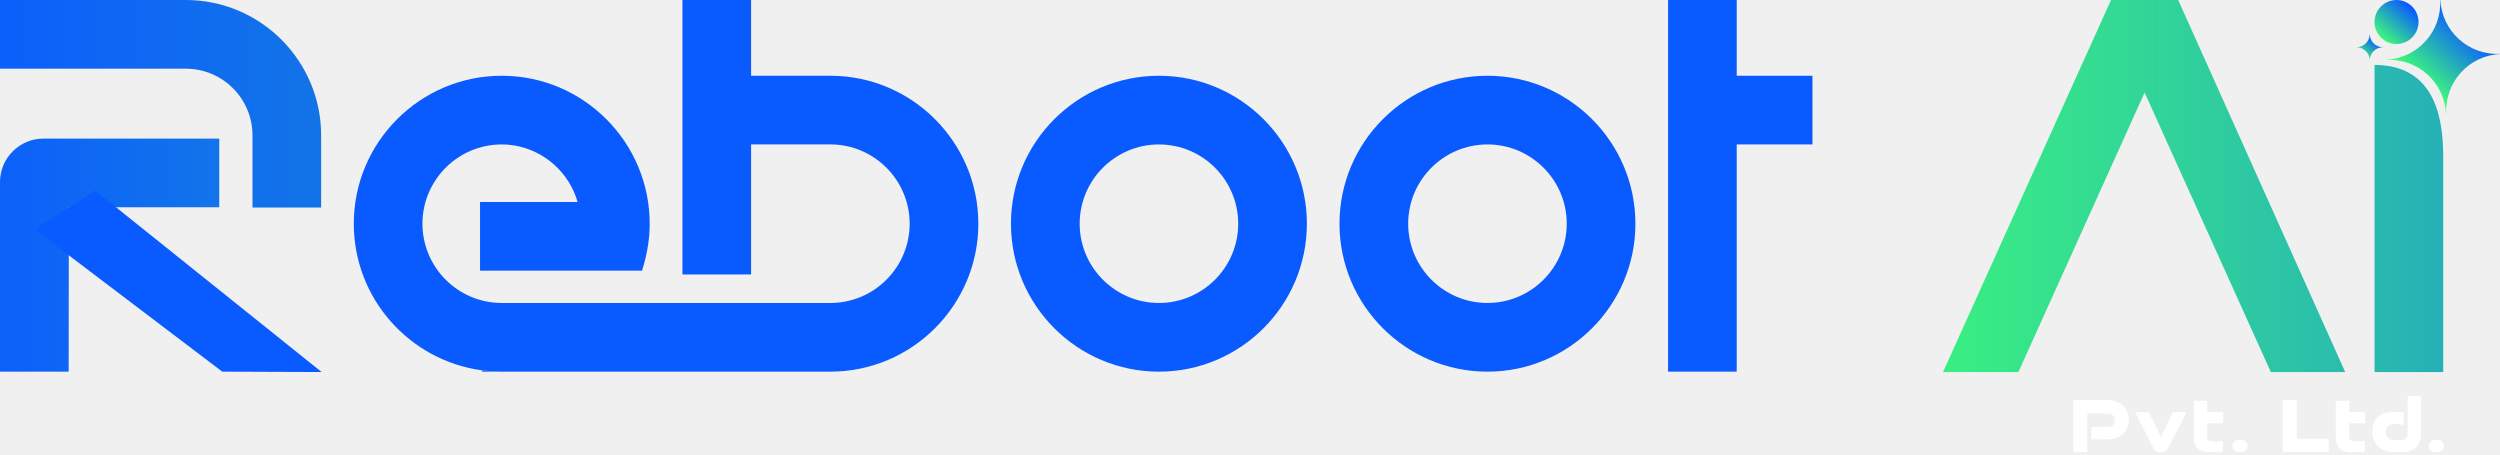
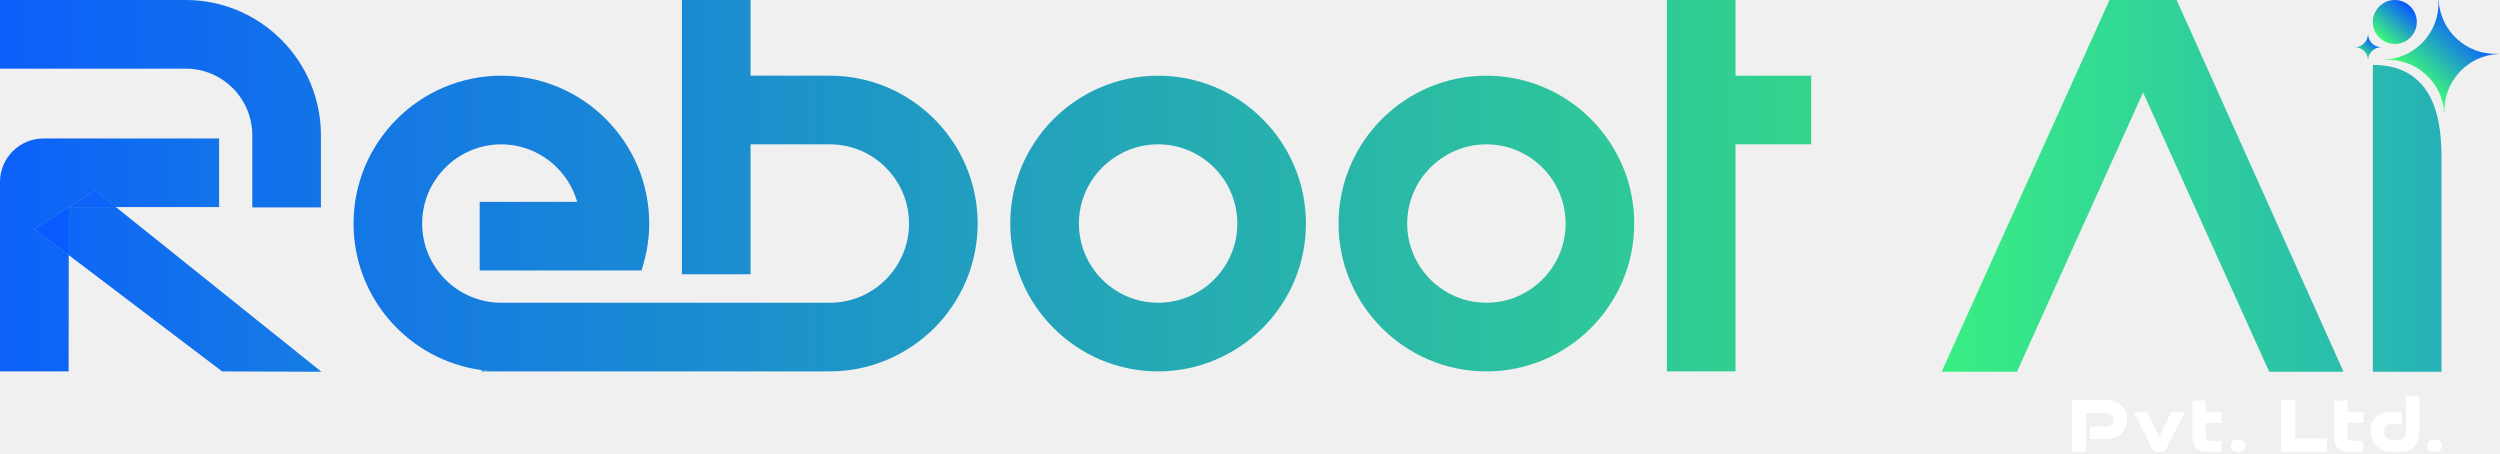
- <svg xmlns="http://www.w3.org/2000/svg" width="253" height="46" viewBox="0 0 253 46" fill="none">
-   <g id="Group 86">
-     <path id="Vector" d="M241.508 6.042V6.061H241.517C244.682 5.901 247.378 8.336 247.541 11.501H247.561C247.398 8.332 249.833 5.631 253 5.468V5.448C249.831 5.611 247.13 3.176 246.967 0.009H246.947C247.11 3.178 244.675 5.879 241.508 6.042Z" fill="url(#paint0_linear_427_30)" />
-     <path id="Vector_2" d="M238.473 4.778V4.782C239.214 4.782 239.814 5.384 239.814 6.125H239.818C239.818 5.384 240.418 4.782 241.161 4.782V4.778C240.42 4.778 239.818 4.178 239.818 3.435H239.814C239.814 4.176 239.214 4.778 238.471 4.778H238.473Z" fill="url(#paint1_linear_427_30)" />
-     <path id="Vector_3" d="M32.5 13.696V21.004H25.551V13.696C25.551 9.976 22.525 6.951 18.806 6.951H0V0H18.804C26.358 0 32.5 6.145 32.5 13.696Z" fill="url(#paint2_linear_427_30)" />
-     <path id="Vector_4" d="M22.188 14.024V20.973H6.967L6.949 37.612H0V18.419C0 16.002 1.978 14.024 4.395 14.024H22.188Z" fill="url(#paint3_linear_427_30)" />
-     <path id="Vector_5" d="M48.777 37.478V37.61H50.583C49.972 37.603 49.368 37.559 48.777 37.478Z" fill="url(#paint4_linear_427_30)" />
-     <path id="Vector_6" d="M99.008 22.639C99.008 30.894 92.29 37.61 84.035 37.61H50.583C49.972 37.603 49.368 37.559 48.777 37.478C41.461 36.498 35.803 30.217 35.803 22.639C35.803 14.384 42.52 7.666 50.777 7.666C59.034 7.666 65.748 14.384 65.748 22.639C65.748 22.74 65.748 22.841 65.743 22.942C65.743 22.997 65.741 23.054 65.739 23.109C65.735 23.305 65.724 23.498 65.71 23.692C65.702 23.817 65.691 23.944 65.677 24.072C65.587 24.955 65.418 25.843 65.168 26.722L65.009 27.285C64.998 27.32 64.987 27.355 64.974 27.39H48.579V20.441H58.453C57.601 17.465 55.078 15.222 52.054 14.723H52.049C51.849 14.688 51.645 14.663 51.44 14.646C51.357 14.637 51.273 14.633 51.188 14.628C51.148 14.626 51.106 14.624 51.065 14.624C50.97 14.619 50.873 14.617 50.777 14.617C46.353 14.617 42.753 18.215 42.753 22.639C42.753 27.063 46.353 30.661 50.777 30.661H84.035C88.457 30.661 92.057 27.061 92.057 22.639C92.057 18.217 88.457 14.615 84.035 14.615H76.011V27.773H69.062V0H76.011V7.666H84.035C92.29 7.666 99.008 14.382 99.008 22.639Z" fill="url(#paint5_linear_427_30)" />
-     <path id="Vector_7" d="M132.256 22.639C132.256 30.894 125.54 37.612 117.283 37.612C109.026 37.612 102.309 30.896 102.309 22.639C102.309 14.382 109.026 7.666 117.283 7.666C125.54 7.666 132.256 14.382 132.256 22.639ZM125.307 22.639C125.307 18.215 121.707 14.617 117.285 14.617C112.863 14.617 109.263 18.217 109.263 22.639C109.263 27.061 112.863 30.661 117.285 30.661C121.707 30.661 125.307 27.061 125.307 22.639Z" fill="url(#paint6_linear_427_30)" />
-     <path id="Vector_8" d="M50.948 37.61C50.891 37.612 50.834 37.612 50.777 37.612C50.713 37.612 50.647 37.612 50.583 37.61H50.948Z" fill="url(#paint7_linear_427_30)" />
-     <path id="Vector_9" d="M165.503 22.639C165.503 30.894 158.787 37.612 150.53 37.612C142.273 37.612 135.557 30.896 135.557 22.639C135.557 14.382 142.273 7.666 150.53 7.666C158.787 7.666 165.503 14.382 165.503 22.639ZM158.554 22.639C158.554 18.215 154.954 14.617 150.53 14.617C146.106 14.617 142.508 18.217 142.508 22.639C142.508 27.061 146.108 30.661 150.53 30.661C154.952 30.661 158.554 27.061 158.554 22.639Z" fill="url(#paint8_linear_427_30)" />
-     <path id="Vector_10" d="M183.422 7.666V14.615H175.756V37.61H168.807V0H175.756V7.666H183.422Z" fill="url(#paint9_linear_427_30)" />
-     <path id="Vector_11" d="M237.337 37.65H229.807L217.034 9.365L204.263 37.65H196.634L213.634 0H220.432L237.334 37.65H237.337Z" fill="url(#paint10_linear_427_30)" />
-     <path id="Vector_12" d="M240.304 6.571V37.65H247.255C247.255 37.65 247.255 19.065 247.255 16.149C247.255 13.233 247.077 6.571 240.304 6.571Z" fill="url(#paint11_linear_427_30)" />
-     <path id="Vector_13" d="M9.644 19.296L32.551 37.65L22.494 37.612L3.49 23.204L9.644 19.296Z" fill="url(#paint12_linear_427_30)" />
-     <path id="Vector_14" d="M242.528 4.453C243.757 4.453 244.754 3.456 244.754 2.226C244.754 0.997 243.757 0 242.528 0C241.298 0 240.301 0.997 240.301 2.226C240.301 3.456 241.298 4.453 242.528 4.453Z" fill="url(#paint13_linear_427_30)" />
-     <g id="Group">
-       <path id="Vector_15" d="M211.643 44.456V43.199H213.355C213.737 43.199 214.021 42.924 214.021 42.526C214.021 42.129 213.737 41.845 213.355 41.845H211.236V45.764H209.825V40.489H213.331C214.557 40.489 215.432 41.293 215.432 42.478C215.432 43.663 214.555 44.458 213.331 44.458H211.643V44.456Z" fill="white" />
-       <path id="Vector_16" d="M218.443 45.764C218.24 45.764 218.087 45.658 217.979 45.462L216.08 41.713H217.46L218.678 44.221L219.887 41.713H221.273L219.359 45.462C219.262 45.658 219.106 45.764 218.913 45.764H218.443Z" fill="white" />
-       <path id="Vector_17" d="M223.504 45.764C222.53 45.764 222.027 45.221 222.027 44.278V40.562H223.374V41.713H224.996V42.834H223.374V44.172C223.374 44.489 223.528 44.652 223.853 44.652H224.957V45.764H223.504Z" fill="white" />
-       <path id="Vector_18" d="M226.587 45.764C226.198 45.764 225.922 45.52 225.922 45.139C225.922 44.759 226.198 44.522 226.587 44.522H226.774C227.157 44.522 227.44 44.766 227.44 45.139C227.44 45.513 227.157 45.764 226.774 45.764H226.587Z" fill="white" />
-       <path id="Vector_19" d="M231.012 45.764V40.489H232.44V44.401H235.653V45.764H231.012Z" fill="white" />
-       <path id="Vector_20" d="M237.86 45.764C236.886 45.764 236.383 45.221 236.383 44.278V40.562H237.73V41.713H239.352V42.834H237.73V44.172C237.73 44.489 237.884 44.652 238.209 44.652H239.312V45.764H237.86Z" fill="white" />
-       <path id="Vector_21" d="M242.266 45.764C241.009 45.764 240.09 45.001 240.09 43.654C240.09 42.445 240.829 41.674 242.273 41.674C242.622 41.674 242.978 41.713 243.255 41.788V43.014C242.98 42.948 242.671 42.9 242.42 42.9C241.802 42.9 241.446 43.102 241.446 43.696C241.446 44.256 241.787 44.531 242.266 44.531H242.947C243.409 44.531 243.653 44.287 243.653 43.832V40.074H245.009V43.832C245.009 45.065 244.319 45.764 242.98 45.764H242.266Z" fill="white" />
-       <path id="Vector_22" d="M246.468 45.764C246.079 45.764 245.802 45.52 245.802 45.139C245.802 44.759 246.079 44.522 246.468 44.522H246.655C247.038 44.522 247.321 44.766 247.321 45.139C247.321 45.513 247.038 45.764 246.655 45.764H246.468Z" fill="white" />
-     </g>
-   </g>
+ <svg xmlns="http://www.w3.org/2000/svg" width="1152" height="209" viewBox="0 0 1152 209" fill="none">
+   <path d="M1123.73 0.04H1123.64C1124.38 14.46 1113.3 26.75 1098.89 27.49V27.58H1098.93C1113.33 26.85 1125.6 37.93 1126.34 52.33H1126.43C1125.69 37.91 1136.77 25.62 1151.18 24.88V24.79C1136.76 25.53 1124.47 14.45 1123.73 0.04Z" fill="url(#paint0_linear_482_58)" />
+   <path d="M1097.31 21.76V21.74C1093.94 21.74 1091.2 19.01 1091.2 15.63H1091.18C1091.18 19 1088.45 21.74 1085.07 21.74H1085.08V21.76C1088.45 21.76 1091.18 24.5 1091.18 27.87H1091.2C1091.2 24.5 1093.93 21.76 1097.31 21.76Z" fill="url(#paint1_linear_482_58)" />
+   <path d="M116.26 62.32V95.57H147.88V62.32C147.88 27.96 119.93 0 85.56 0H0V31.63H85.57C102.49 31.63 116.26 45.39 116.26 62.32Z" fill="url(#paint2_linear_482_58)" />
+   <path d="M31.7 95.53V95.43H31.86L43.88 87.8L53.4 95.43H100.96V63.81H20C9 63.81 0 72.81 0 83.81V171.14H31.62L31.68 117.56L15.88 105.58L31.7 95.53Z" fill="url(#paint3_linear_482_58)" />
+   <path d="M221.94 170.53V171.13H230.16C229.46 171.13 228.77 171.1 228.08 171.08C226.01 170.99 223.96 170.81 221.94 170.53Z" fill="url(#paint4_linear_482_58)" />
+   <path d="M382.37 34.88H345.86V0H314.24V126.37H345.86V66.5H382.37C402.49 66.5 418.87 82.89 418.87 103.01C418.87 123.13 402.49 139.51 382.37 139.51H231.04C210.91 139.51 194.53 123.14 194.53 103.01C194.53 82.88 210.91 66.51 231.04 66.51C231.48 66.51 231.92 66.52 232.35 66.54C232.54 66.54 232.73 66.55 232.91 66.56C233.3 66.58 233.68 66.6 234.06 66.64C234.99 66.72 235.92 66.83 236.83 66.99H236.85C250.61 69.26 262.09 79.47 265.97 93.01H221.04V124.63H295.64C295.7 124.47 295.75 124.31 295.8 124.15L296.52 121.59C297.66 117.59 298.43 113.55 298.84 109.53C298.9 108.95 298.95 108.37 298.99 107.8C299.05 106.92 299.1 106.04 299.12 105.15C299.13 104.9 299.14 104.64 299.14 104.39C299.16 103.93 299.16 103.47 299.16 103.01C299.16 65.45 268.61 34.88 231.04 34.88C193.47 34.88 162.91 65.45 162.91 103.01C162.91 137.49 188.65 166.07 221.94 170.53C223.96 170.81 226.01 170.99 228.08 171.08C228.77 171.11 229.46 171.13 230.16 171.13H382.37C419.93 171.13 450.5 140.57 450.5 103.01C450.5 65.45 419.93 34.88 382.37 34.88Z" fill="url(#paint5_linear_482_58)" />
+   <path d="M230.16 171.13C229.46 171.13 228.77 171.1 228.08 171.08C228.77 171.11 229.46 171.13 230.16 171.13Z" fill="url(#paint6_linear_482_58)" />
+   <path d="M230.16 171.13C229.46 171.13 228.77 171.1 228.08 171.08C228.77 171.11 229.46 171.13 230.16 171.13Z" fill="url(#paint7_linear_482_58)" />
+   <path d="M533.65 34.88C496.08 34.88 465.52 65.44 465.52 103.01C465.52 140.58 496.08 171.14 533.65 171.14C571.22 171.14 601.78 140.57 601.78 103.01C601.78 65.45 571.22 34.88 533.65 34.88ZM533.66 139.51C513.54 139.51 497.16 123.13 497.16 103.01C497.16 82.89 513.54 66.51 533.66 66.51C553.78 66.51 570.16 82.88 570.16 103.01C570.16 123.14 553.78 139.51 533.66 139.51Z" fill="url(#paint8_linear_482_58)" />
+   <path d="M684.93 34.88C647.36 34.88 616.8 65.44 616.8 103.01C616.8 140.58 647.36 171.14 684.93 171.14C722.5 171.14 753.06 140.57 753.06 103.01C753.06 65.45 722.5 34.88 684.93 34.88ZM684.93 139.51C664.81 139.51 648.43 123.13 648.43 103.01C648.43 82.89 664.8 66.51 684.93 66.51C705.06 66.51 721.44 82.88 721.44 103.01C721.44 123.14 705.05 139.51 684.93 139.51Z" fill="url(#paint9_linear_482_58)" />
+   <path d="M799.71 0H768.09V171.13H799.71V66.5H834.59V34.88H799.71V0Z" fill="url(#paint10_linear_482_58)" />
+   <path d="M1002.99 0H972.06L894.71 171.31H929.42L987.53 42.61L1045.65 171.31H1079.9L1002.99 0Z" fill="url(#paint11_linear_482_58)" />
+   <path d="M1093.41 171.31H1125.04V73.48C1125.04 60.21 1124.23 29.9 1093.41 29.9V171.31Z" fill="url(#paint12_linear_482_58)" />
+   <path d="M31.86 95.43L31.7 95.53L31.68 117.56L102.35 171.14L148.11 171.31L53.4 95.43H31.86Z" fill="url(#paint13_linear_482_58)" />
+   <path d="M31.86 95.43H53.4L43.88 87.8L31.86 95.43Z" fill="url(#paint14_linear_482_58)" />
+   <path d="M31.86 95.43H53.4L43.88 87.8L31.86 95.43Z" fill="url(#paint15_linear_482_58)" />
+   <path d="M15.88 105.58L31.68 117.56L31.7 95.53L15.88 105.58Z" fill="url(#paint16_linear_482_58)" />
+   <path d="M15.88 105.58L31.68 117.56L31.7 95.53L15.88 105.58Z" fill="url(#paint17_linear_482_58)" />
+   <path d="M1103.53 20.26C1109.12 20.26 1113.66 15.725 1113.66 10.13C1113.66 4.535 1109.12 0 1103.53 0C1097.94 0 1093.4 4.535 1093.4 10.13C1093.4 15.725 1097.94 20.26 1103.53 20.26Z" fill="url(#paint18_linear_482_58)" />
+   <path d="M970.68 184.23H954.73V208.23H961.15V190.4H970.79C972.53 190.4 973.82 191.69 973.82 193.5C973.82 195.31 972.53 196.56 970.79 196.56H963V202.28L970.68 202.29C976.25 202.29 980.24 198.67 980.24 193.28C980.24 187.89 976.26 184.23 970.68 184.23Z" fill="white" />
+   <path d="M995.01 201.21L989.47 189.8H983.19L991.83 206.86C992.32 207.75 993.02 208.23 993.94 208.23H996.08C996.96 208.23 997.67 207.75 998.11 206.86L1006.82 189.8H1000.51L995.01 201.21Z" fill="white" />
+   <path d="M1016.38 184.56H1010.25V201.47C1010.25 205.76 1012.54 208.23 1016.97 208.23H1023.58V203.17H1018.56C1017.08 203.17 1016.38 202.43 1016.38 200.99V194.9H1023.76V189.8H1016.38V184.56Z" fill="white" />
+   <path d="M1031.85 202.58H1031C1029.23 202.58 1027.97 203.66 1027.97 205.39C1027.97 207.12 1029.23 208.23 1031 208.23H1031.85C1033.59 208.23 1034.88 207.09 1034.88 205.39C1034.88 203.69 1033.59 202.58 1031.85 202.58Z" fill="white" />
+   <path d="M1057.63 184.23H1051.13V208.23H1072.25V202.03H1057.63V184.23Z" fill="white" />
+   <path d="M1081.7 184.56H1075.57V201.47C1075.57 205.76 1077.86 208.23 1082.29 208.23H1088.9V203.17H1083.88C1082.4 203.17 1081.7 202.43 1081.7 200.99V194.9H1089.08V189.8H1081.7V184.56Z" fill="white" />
+   <path d="M1108.65 199.44C1108.65 201.51 1107.54 202.62 1105.44 202.62H1102.34C1100.16 202.62 1098.61 201.37 1098.61 198.82C1098.61 196.12 1100.23 195.2 1103.04 195.2C1104.18 195.2 1105.59 195.42 1106.84 195.72V190.14C1105.58 189.8 1103.96 189.62 1102.37 189.62C1095.8 189.62 1092.44 193.13 1092.44 198.63C1092.44 204.76 1096.62 208.23 1102.34 208.23H1105.59C1111.68 208.23 1114.82 205.05 1114.82 199.44V182.34H1108.65V199.44Z" fill="white" />
+   <path d="M1122.31 202.58H1121.46C1119.69 202.58 1118.43 203.66 1118.43 205.39C1118.43 207.12 1119.69 208.23 1121.46 208.23H1122.31C1124.05 208.23 1125.34 207.09 1125.34 205.39C1125.34 203.69 1124.05 202.58 1122.31 202.58Z" fill="white" />
  <defs>
-     <linearGradient id="paint0_linear_427_30" x1="244.769" y1="8.433" x2="250.044" y2="2.743" gradientUnits="userSpaceOnUse">
+     <linearGradient id="paint0_linear_482_58" x1="1113.74" y1="38.37" x2="1137.74" y2="12.48" gradientUnits="userSpaceOnUse">
      <stop stop-color="#3FFF74" />
      <stop offset="1" stop-color="#0A5BFF" />
    </linearGradient>
-     <linearGradient id="paint1_linear_427_30" x1="239.033" y1="5.833" x2="240.374" y2="4.028" gradientUnits="userSpaceOnUse">
+     <linearGradient id="paint1_linear_482_58" x1="1087.63" y1="26.54" x2="1093.73" y2="18.33" gradientUnits="userSpaceOnUse">
      <stop stop-color="#3FFF74" />
      <stop offset="1" stop-color="#0A5BFF" />
    </linearGradient>
-     <linearGradient id="paint2_linear_427_30" x1="-6.431" y1="10.501" x2="315.339" y2="10.501" gradientUnits="userSpaceOnUse">
+     <linearGradient id="paint2_linear_482_58" x1="-29.26" y1="47.79" x2="1434.83" y2="47.79" gradientUnits="userSpaceOnUse">
      <stop stop-color="#0A5BFF" />
      <stop offset="0.59" stop-color="#33D48D" />
      <stop offset="1" stop-color="#0A5BFF" />
    </linearGradient>
-     <linearGradient id="paint3_linear_427_30" x1="-6.431" y1="25.817" x2="315.339" y2="25.817" gradientUnits="userSpaceOnUse">
+     <linearGradient id="paint3_linear_482_58" x1="-29.26" y1="117.48" x2="1434.83" y2="117.48" gradientUnits="userSpaceOnUse">
      <stop stop-color="#0A5BFF" />
      <stop offset="0.59" stop-color="#3FFF74" />
      <stop offset="1" stop-color="#0A5BFF" />
    </linearGradient>
-     <linearGradient id="paint4_linear_427_30" x1="-2.29131e-05" y1="37.544" x2="0.22" y2="37.544" gradientUnits="userSpaceOnUse">
+     <linearGradient id="paint4_linear_482_58" x1="-29.26" y1="170.83" x2="1434.83" y2="170.83" gradientUnits="userSpaceOnUse">
      <stop stop-color="#0A5BFF" />
      <stop offset="0.59" stop-color="#33D48D" />
      <stop offset="1" stop-color="#0A5BFF" />
    </linearGradient>
-     <linearGradient id="paint5_linear_427_30" x1="6.07975e-06" y1="18.806" x2="0.22" y2="18.806" gradientUnits="userSpaceOnUse">
+     <linearGradient id="paint5_linear_482_58" x1="-29.26" y1="85.57" x2="1434.83" y2="85.57" gradientUnits="userSpaceOnUse">
      <stop stop-color="#0A5BFF" />
      <stop offset="0.59" stop-color="#33D48D" />
      <stop offset="1" stop-color="#0A5BFF" />
    </linearGradient>
-     <linearGradient id="paint6_linear_427_30" x1="-6.66291e-07" y1="22.639" x2="0.22" y2="22.639" gradientUnits="userSpaceOnUse">
+     <linearGradient id="paint6_linear_482_58" x1="-0" y1="171.1" x2="1" y2="171.1" gradientUnits="userSpaceOnUse">
      <stop stop-color="#0A5BFF" />
      <stop offset="0.59" stop-color="#33D48D" />
      <stop offset="1" stop-color="#0A5BFF" />
    </linearGradient>
-     <linearGradient id="paint7_linear_427_30" x1="-9.46271e-05" y1="37.612" x2="0.22" y2="37.612" gradientUnits="userSpaceOnUse">
+     <linearGradient id="paint7_linear_482_58" x1="-0" y1="171.1" x2="1" y2="171.1" gradientUnits="userSpaceOnUse">
      <stop stop-color="#0A5BFF" />
      <stop offset="0.59" stop-color="#33D48D" />
      <stop offset="1" stop-color="#0A5BFF" />
    </linearGradient>
-     <linearGradient id="paint8_linear_427_30" x1="-3.28091e-05" y1="22.639" x2="0.22" y2="22.639" gradientUnits="userSpaceOnUse">
+     <linearGradient id="paint8_linear_482_58" x1="-29.26" y1="103.01" x2="1434.83" y2="103.01" gradientUnits="userSpaceOnUse">
      <stop stop-color="#0A5BFF" />
      <stop offset="0.59" stop-color="#33D48D" />
      <stop offset="1" stop-color="#0A5BFF" />
    </linearGradient>
-     <linearGradient id="paint9_linear_427_30" x1="-3.33067e-06" y1="18.806" x2="0.22" y2="18.806" gradientUnits="userSpaceOnUse">
+     <linearGradient id="paint9_linear_482_58" x1="-29.26" y1="103.01" x2="1434.83" y2="103.01" gradientUnits="userSpaceOnUse">
      <stop stop-color="#0A5BFF" />
      <stop offset="0.59" stop-color="#33D48D" />
      <stop offset="1" stop-color="#0A5BFF" />
    </linearGradient>
-     <linearGradient id="paint10_linear_427_30" x1="-8.765" y1="18.826" x2="316.858" y2="18.826" gradientUnits="userSpaceOnUse">
+     <linearGradient id="paint10_linear_482_58" x1="-29.26" y1="85.57" x2="1434.83" y2="85.57" gradientUnits="userSpaceOnUse">
+       <stop stop-color="#0A5BFF" />
+       <stop offset="0.59" stop-color="#33D48D" />
+       <stop offset="1" stop-color="#0A5BFF" />
+     </linearGradient>
+     <linearGradient id="paint11_linear_482_58" x1="-39.88" y1="85.66" x2="1441.64" y2="85.66" gradientUnits="userSpaceOnUse">
      <stop stop-color="#0A5BFF" />
      <stop offset="0.59" stop-color="#3FFF74" />
      <stop offset="1" stop-color="#0A5BFF" />
    </linearGradient>
-     <linearGradient id="paint11_linear_427_30" x1="-8.765" y1="22.109" x2="316.844" y2="22.109" gradientUnits="userSpaceOnUse">
+     <linearGradient id="paint12_linear_482_58" x1="-39.88" y1="100.61" x2="1441.68" y2="100.61" gradientUnits="userSpaceOnUse">
      <stop stop-color="#0A5BFF" />
      <stop offset="0.59" stop-color="#3FFF74" />
      <stop offset="1" stop-color="#0A5BFF" />
    </linearGradient>
-     <linearGradient id="paint12_linear_427_30" x1="3.23795e-05" y1="28.472" x2="0.22" y2="28.472" gradientUnits="userSpaceOnUse">
+     <linearGradient id="paint13_linear_482_58" x1="-29.26" y1="133.37" x2="1434.83" y2="133.37" gradientUnits="userSpaceOnUse">
      <stop stop-color="#0A5BFF" />
      <stop offset="0.59" stop-color="#3FFF74" />
      <stop offset="1" stop-color="#0A5BFF" />
    </linearGradient>
-     <linearGradient id="paint13_linear_427_30" x1="240.939" y1="4.015" x2="243.899" y2="0.683" gradientUnits="userSpaceOnUse">
+     <linearGradient id="paint14_linear_482_58" x1="-1.58202e-05" y1="91.62" x2="1434.83" y2="91.62" gradientUnits="userSpaceOnUse">
+       <stop stop-color="#0A5BFF" />
+       <stop offset="0.59" stop-color="#3FFF74" />
+       <stop offset="1" stop-color="#0A5BFF" />
+     </linearGradient>
+     <linearGradient id="paint15_linear_482_58" x1="-1.58202e-05" y1="91.62" x2="1434.83" y2="91.62" gradientUnits="userSpaceOnUse">
+       <stop stop-color="#0A5BFF" />
+       <stop offset="0.59" stop-color="#3FFF74" />
+       <stop offset="1" stop-color="#0A5BFF" />
+     </linearGradient>
+     <linearGradient id="paint16_linear_482_58" x1="3.81108e-06" y1="106.55" x2="1" y2="106.55" gradientUnits="userSpaceOnUse">
+       <stop stop-color="#0A5BFF" />
+       <stop offset="0.59" stop-color="#3FFF74" />
+       <stop offset="1" stop-color="#0A5BFF" />
+     </linearGradient>
+     <linearGradient id="paint17_linear_482_58" x1="3.81108e-06" y1="106.55" x2="1" y2="106.55" gradientUnits="userSpaceOnUse">
+       <stop stop-color="#0A5BFF" />
+       <stop offset="0.59" stop-color="#3FFF74" />
+       <stop offset="1" stop-color="#0A5BFF" />
+     </linearGradient>
+     <linearGradient id="paint18_linear_482_58" x1="1096.3" y1="18.27" x2="1109.76" y2="3.12" gradientUnits="userSpaceOnUse">
      <stop stop-color="#3FFF74" />
      <stop offset="1" stop-color="#0A5BFF" />
    </linearGradient>
  </defs>
</svg>
